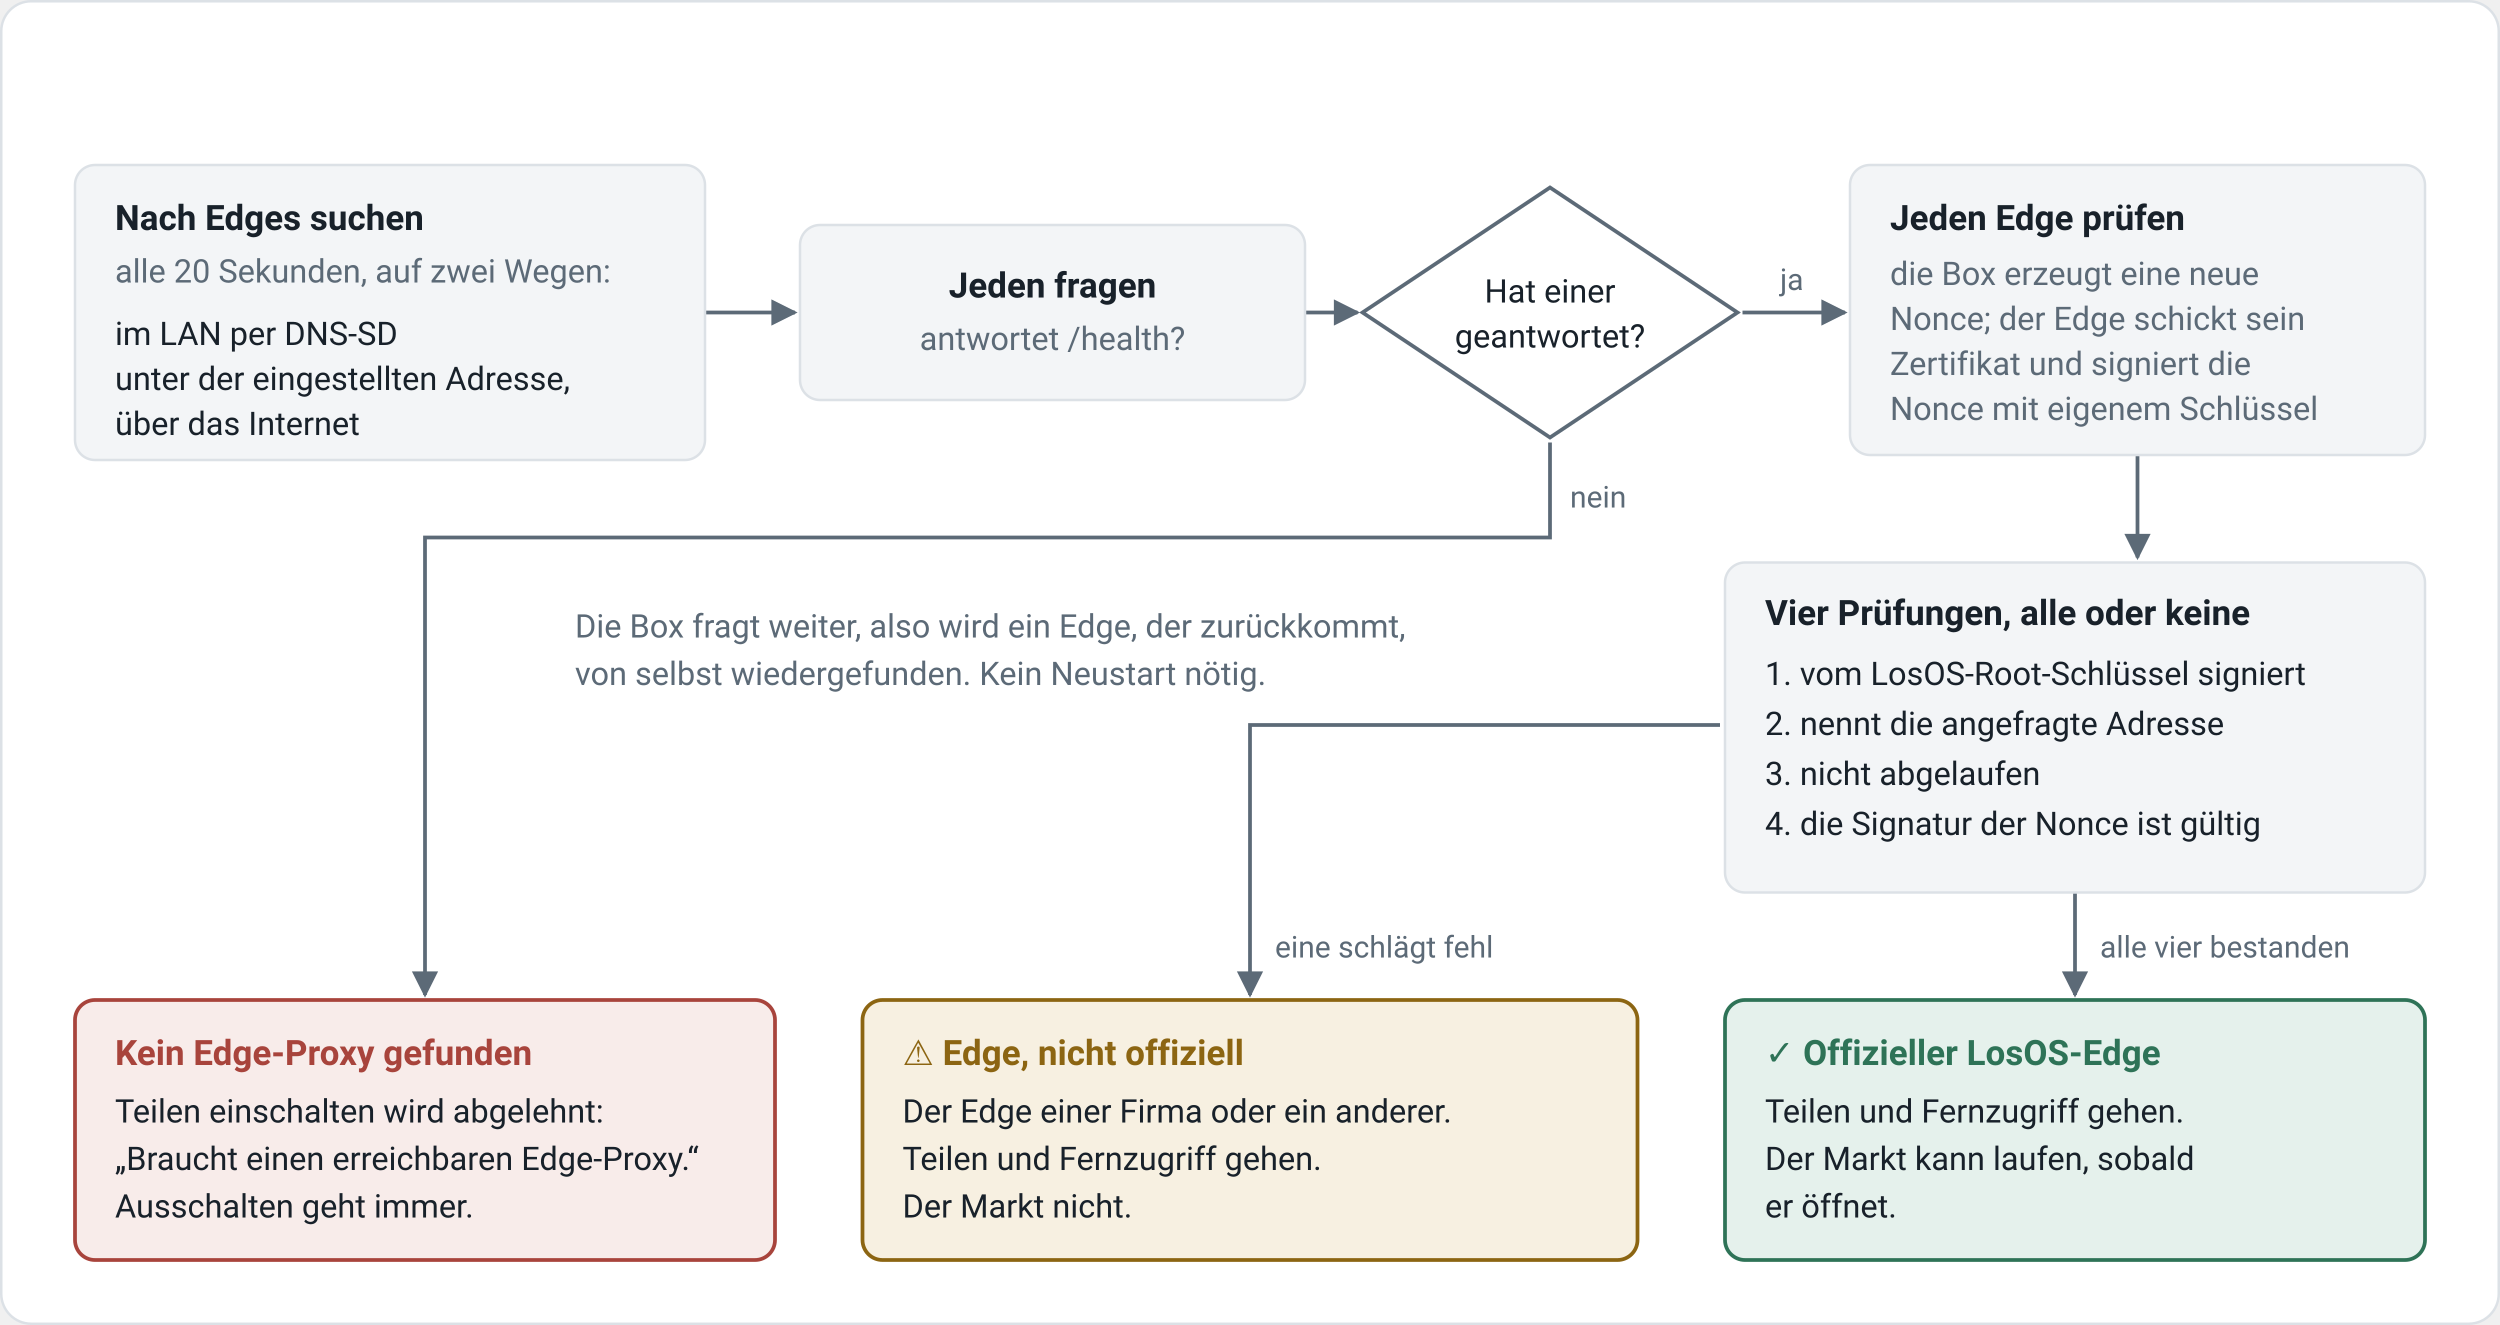
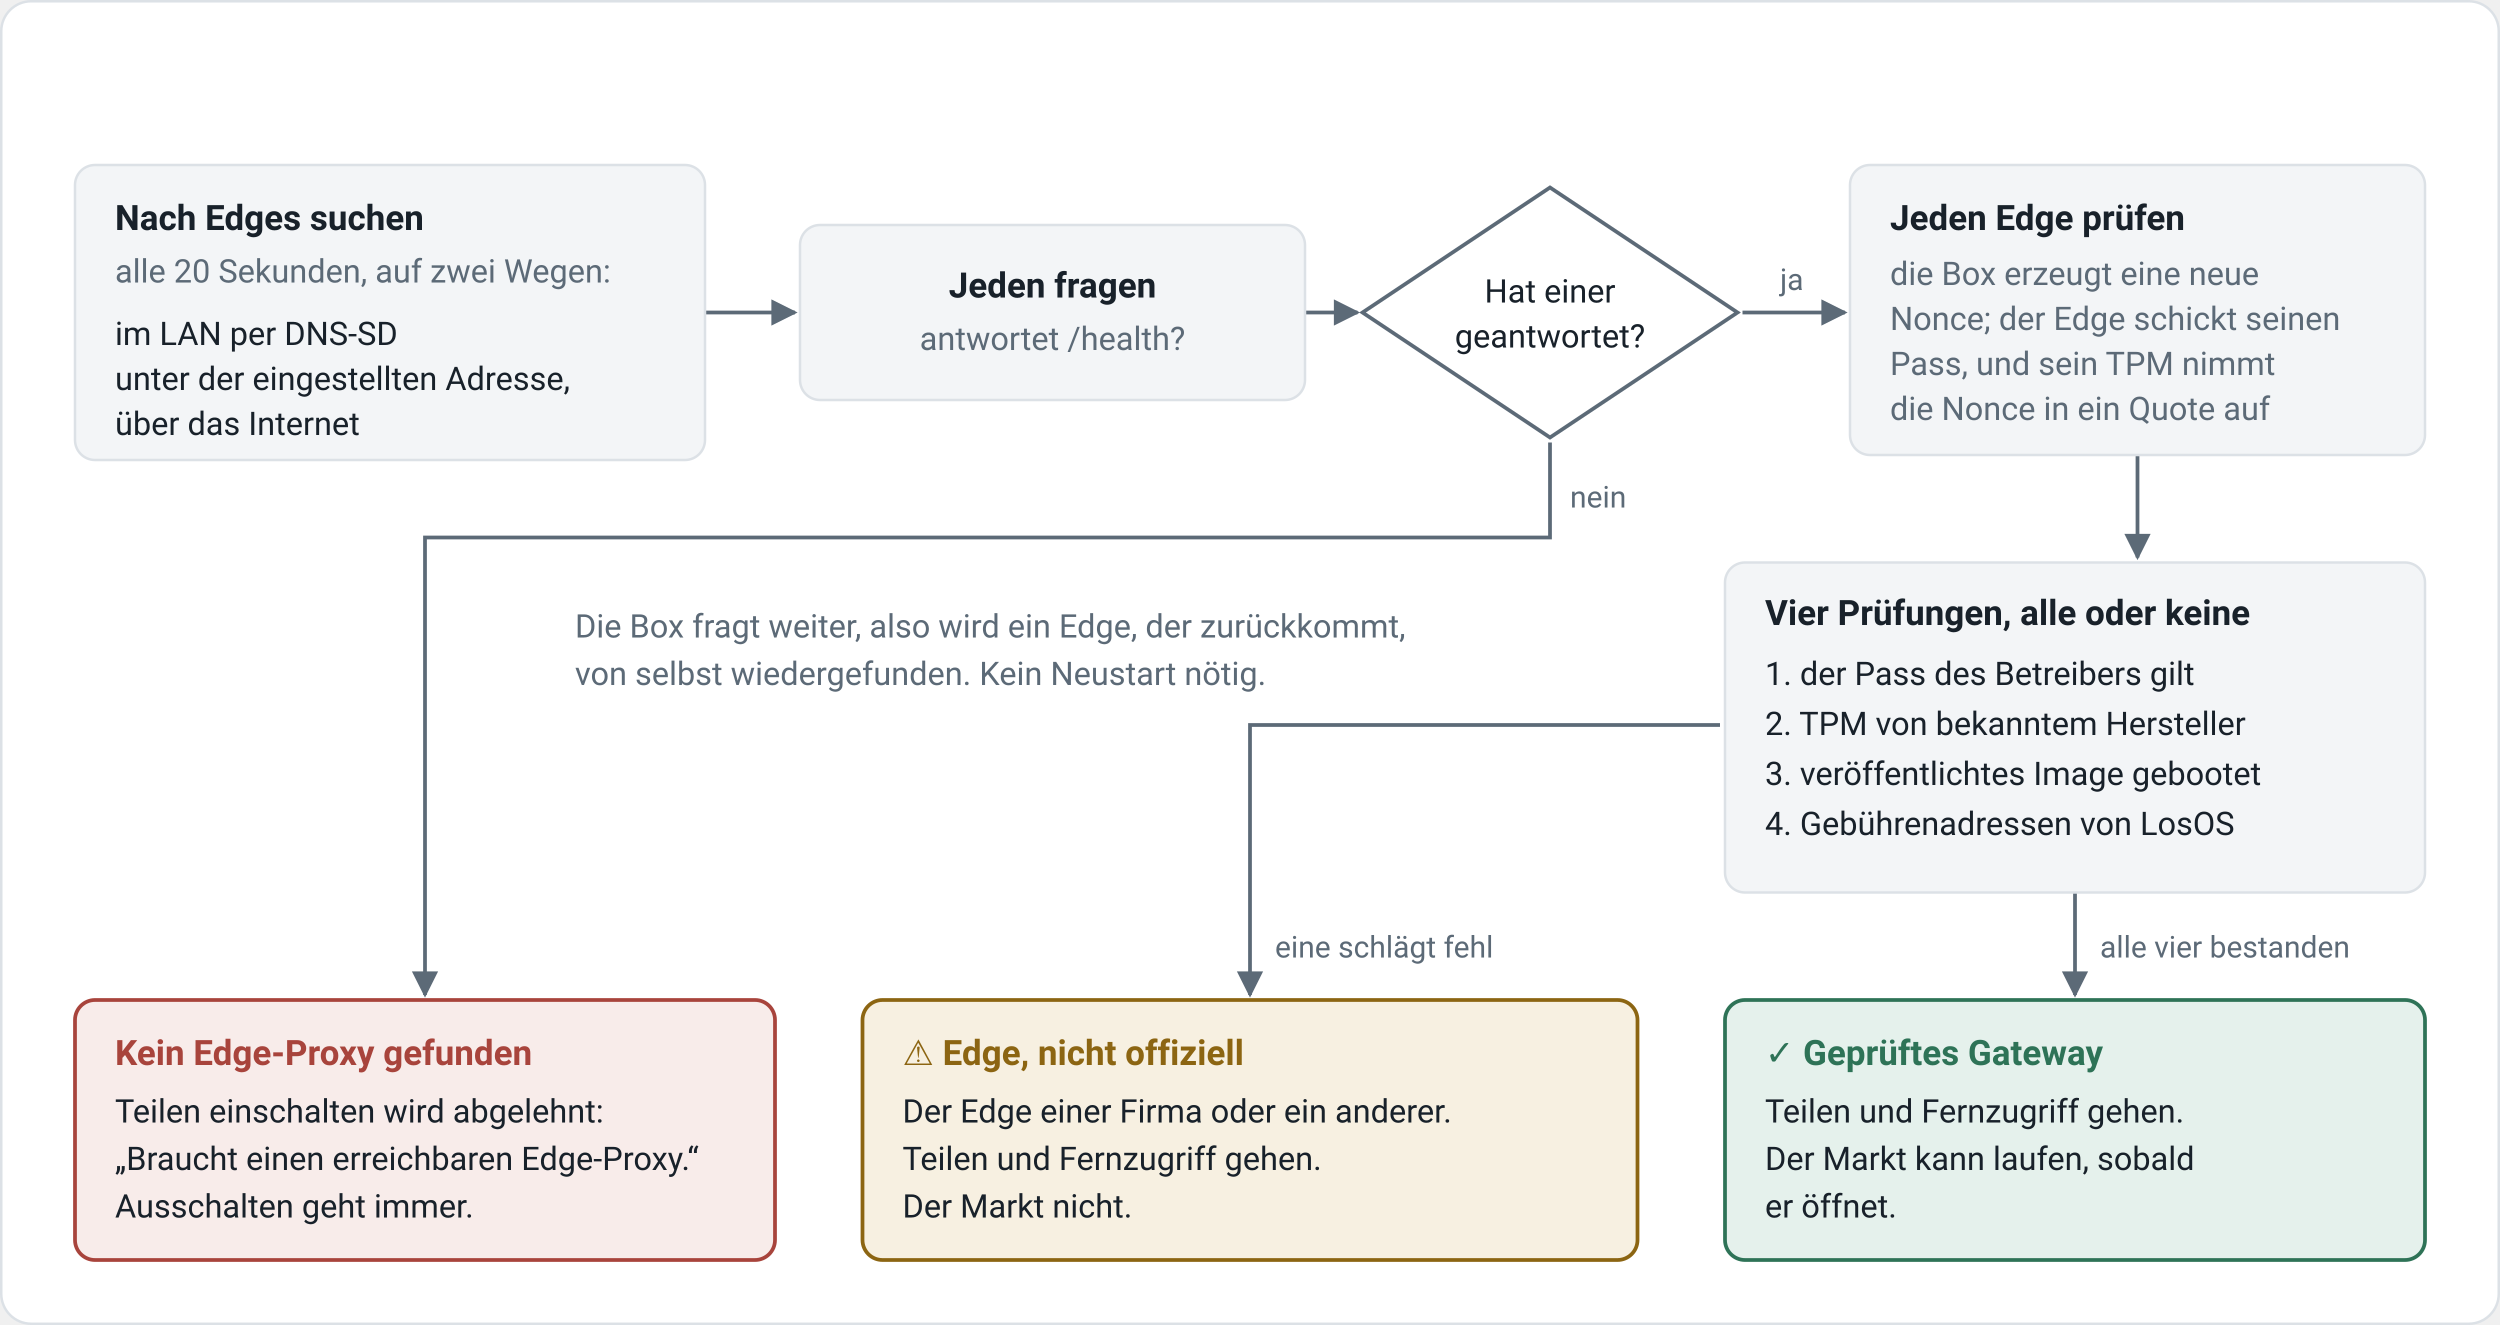
<svg xmlns="http://www.w3.org/2000/svg" xml:lang="de" width="1000" height="530" viewBox="0 0 1000 530" font-family="system-ui, -apple-system, 'Segoe UI', Roboto, 'DejaVu Sans', sans-serif" font-size="14" fill="#18212a">
  <defs>
    <marker id="ar" viewBox="0 0 10 10" refX="9" refY="5" markerWidth="7" markerHeight="7" orient="auto-start-reverse">
      <path d="M0 0L10 5L0 10z" fill="#5c6a77" />
    </marker>
  </defs>
  <rect x="0.5" y="0.5" width="999" height="529" rx="12" fill="#ffffff" stroke="#dce1e6" />
  <g fill="none" stroke="#5c6a77" stroke-width="1.5">
    <line x1="282" y1="125" x2="318" y2="125" marker-end="url(#ar)" />
    <line x1="522" y1="125" x2="543" y2="125" marker-end="url(#ar)" />
    <line x1="697" y1="125" x2="738" y2="125" marker-end="url(#ar)" />
    <polyline points="620,177 620,215 170,215 170,398" marker-end="url(#ar)" />
    <line x1="855" y1="182" x2="855" y2="223" marker-end="url(#ar)" />
    <line x1="830" y1="357" x2="830" y2="398" marker-end="url(#ar)" />
    <polyline points="688,290 500,290 500,398" marker-end="url(#ar)" />
  </g>
  <text x="712" y="116" fill="#5c6a77" font-size="12">ja</text>
  <text x="628" y="203" fill="#5c6a77" font-size="12">nein</text>
  <text x="840" y="383" fill="#5c6a77" font-size="12">alle vier bestanden</text>
  <text x="510" y="383" fill="#5c6a77" font-size="12">eine schlägt fehl</text>
  <rect x="30" y="66" width="252" height="118" rx="8" fill="#f3f5f7" stroke="#dce1e6" />
  <text x="46" y="92" font-weight="650">Nach Edges suchen</text>
  <text x="46" y="113" fill="#5c6a77" font-size="13">alle 20 Sekunden, auf zwei Wegen:</text>
  <text x="46" y="138" font-size="13">im LAN per DNS-SD</text>
  <text x="46" y="156" font-size="13">unter der eingestellten Adresse,</text>
  <text x="46" y="174" font-size="13">über das Internet</text>
  <rect x="320" y="90" width="202" height="70" rx="8" fill="#f3f5f7" stroke="#dce1e6" />
  <text x="421" y="119" text-anchor="middle" font-weight="650">Jeden fragen</text>
  <text x="421" y="140" text-anchor="middle" fill="#5c6a77" font-size="13">antwortet /health?</text>
  <polygon points="545,125 620,75 695,125 620,175" fill="#ffffff" stroke="#5c6a77" stroke-width="1.5" />
  <text x="620" y="121" text-anchor="middle" font-size="13">Hat einer</text>
  <text x="620" y="139" text-anchor="middle" font-size="13">geantwortet?</text>
  <rect x="740" y="66" width="230" height="116" rx="8" fill="#f3f5f7" stroke="#dce1e6" />
  <text x="756" y="92" font-weight="650">Jeden Edge prüfen</text>
  <text x="756" y="114" fill="#5c6a77" font-size="13">die Box erzeugt eine neue</text>
-   <text x="756" y="132" fill="#5c6a77" font-size="13">Nonce; der Edge schickt sein</text>
-   <text x="756" y="150" fill="#5c6a77" font-size="13">Zertifikat und signiert die</text>
-   <text x="756" y="168" fill="#5c6a77" font-size="13">Nonce mit eigenem Schlüssel</text>
+   <text x="756" y="132" fill="#5c6a77" font-size="13">Nonce; der Edge schickt seinen</text>
+   <text x="756" y="150" fill="#5c6a77" font-size="13">Pass, und sein TPM nimmt</text>
+   <text x="756" y="168" fill="#5c6a77" font-size="13">die Nonce in ein Quote auf</text>
  <rect x="690" y="225" width="280" height="132" rx="8" fill="#f3f5f7" stroke="#dce1e6" />
  <text x="706" y="250" font-weight="650">Vier Prüfungen, alle oder keine</text>
-   <text x="706" y="274" font-size="13">1. vom LosOS-Root-Schlüssel signiert</text>
-   <text x="706" y="294" font-size="13">2. nennt die angefragte Adresse</text>
-   <text x="706" y="314" font-size="13">3. nicht abgelaufen</text>
-   <text x="706" y="334" font-size="13">4. die Signatur der Nonce ist gültig</text>
+   <text x="706" y="274" font-size="13">1. der Pass des Betreibers gilt</text>
+   <text x="706" y="294" font-size="13">2. TPM von bekanntem Hersteller</text>
+   <text x="706" y="314" font-size="13">3. veröffentlichtes Image gebootet</text>
+   <text x="706" y="334" font-size="13">4. Gebührenadressen von LosOS</text>
  <text x="230" y="255" fill="#5c6a77" font-size="13">Die Box fragt weiter, also wird ein Edge, der zurückkommt,</text>
  <text x="230" y="274" fill="#5c6a77" font-size="13">von selbst wiedergefunden. Kein Neustart nötig.</text>
  <rect x="30" y="400" width="280" height="104" rx="8" fill="#f8ecea" stroke="#a8443c" stroke-width="1.5" />
  <text x="46" y="426" font-weight="650" fill="#a8443c">Kein Edge-Proxy gefunden</text>
  <text x="46" y="449" font-size="13">Teilen einschalten wird abgelehnt:</text>
  <text x="46" y="468" font-size="13">„Braucht einen erreichbaren Edge-Proxy.“</text>
  <text x="46" y="487" font-size="13">Ausschalten geht immer.</text>
  <rect x="345" y="400" width="310" height="104" rx="8" fill="#f7f0e1" stroke="#8c6512" stroke-width="1.5" />
  <text x="361" y="426" font-weight="650" fill="#8c6512">⚠ Edge, nicht offiziell</text>
  <text x="361" y="449" font-size="13">Der Edge einer Firma oder ein anderer.</text>
  <text x="361" y="468" font-size="13">Teilen und Fernzugriff gehen.</text>
  <text x="361" y="487" font-size="13">Der Markt nicht.</text>
  <rect x="690" y="400" width="280" height="104" rx="8" fill="#e5f1ec" stroke="#2e7357" stroke-width="1.5" />
-   <text x="706" y="426" font-weight="650" fill="#2e7357">✓ Offizieller LosOS-Edge</text>
+   <text x="706" y="426" font-weight="650" fill="#2e7357">✓ Geprüftes Gateway</text>
  <text x="706" y="449" font-size="13">Teilen und Fernzugriff gehen.</text>
  <text x="706" y="468" font-size="13">Der Markt kann laufen, sobald</text>
  <text x="706" y="487" font-size="13">er öffnet.</text>
</svg>
